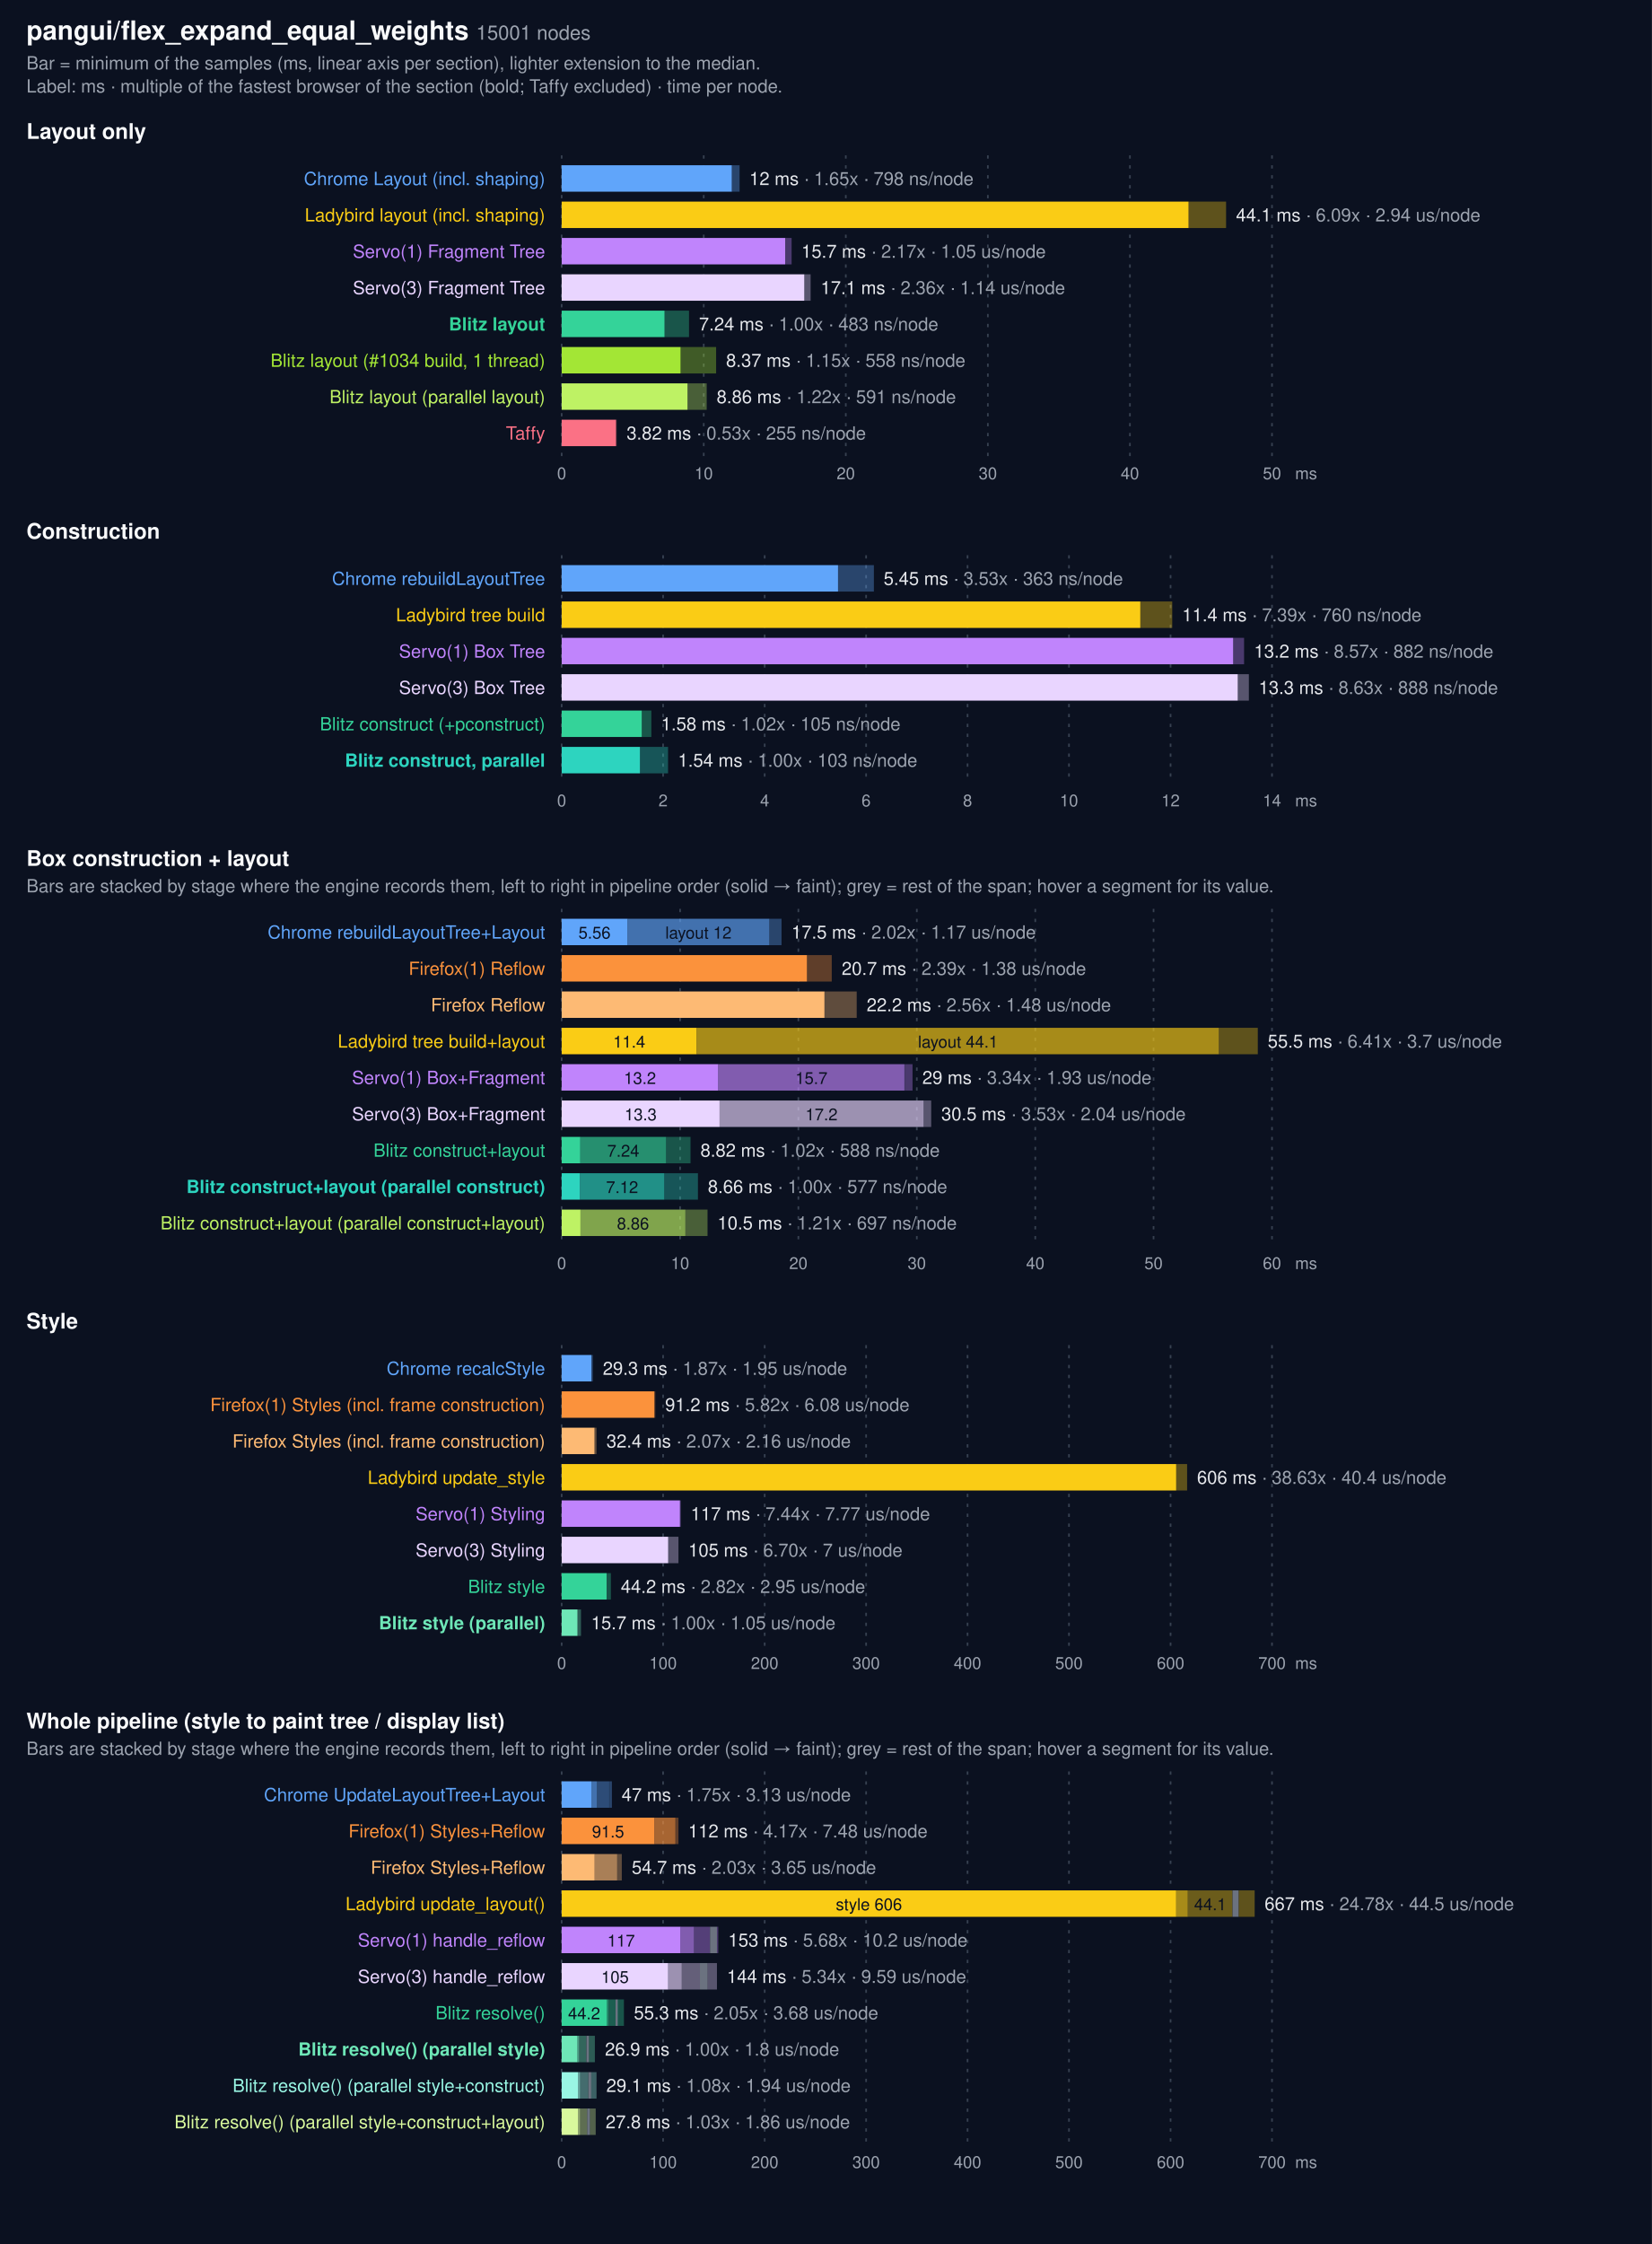
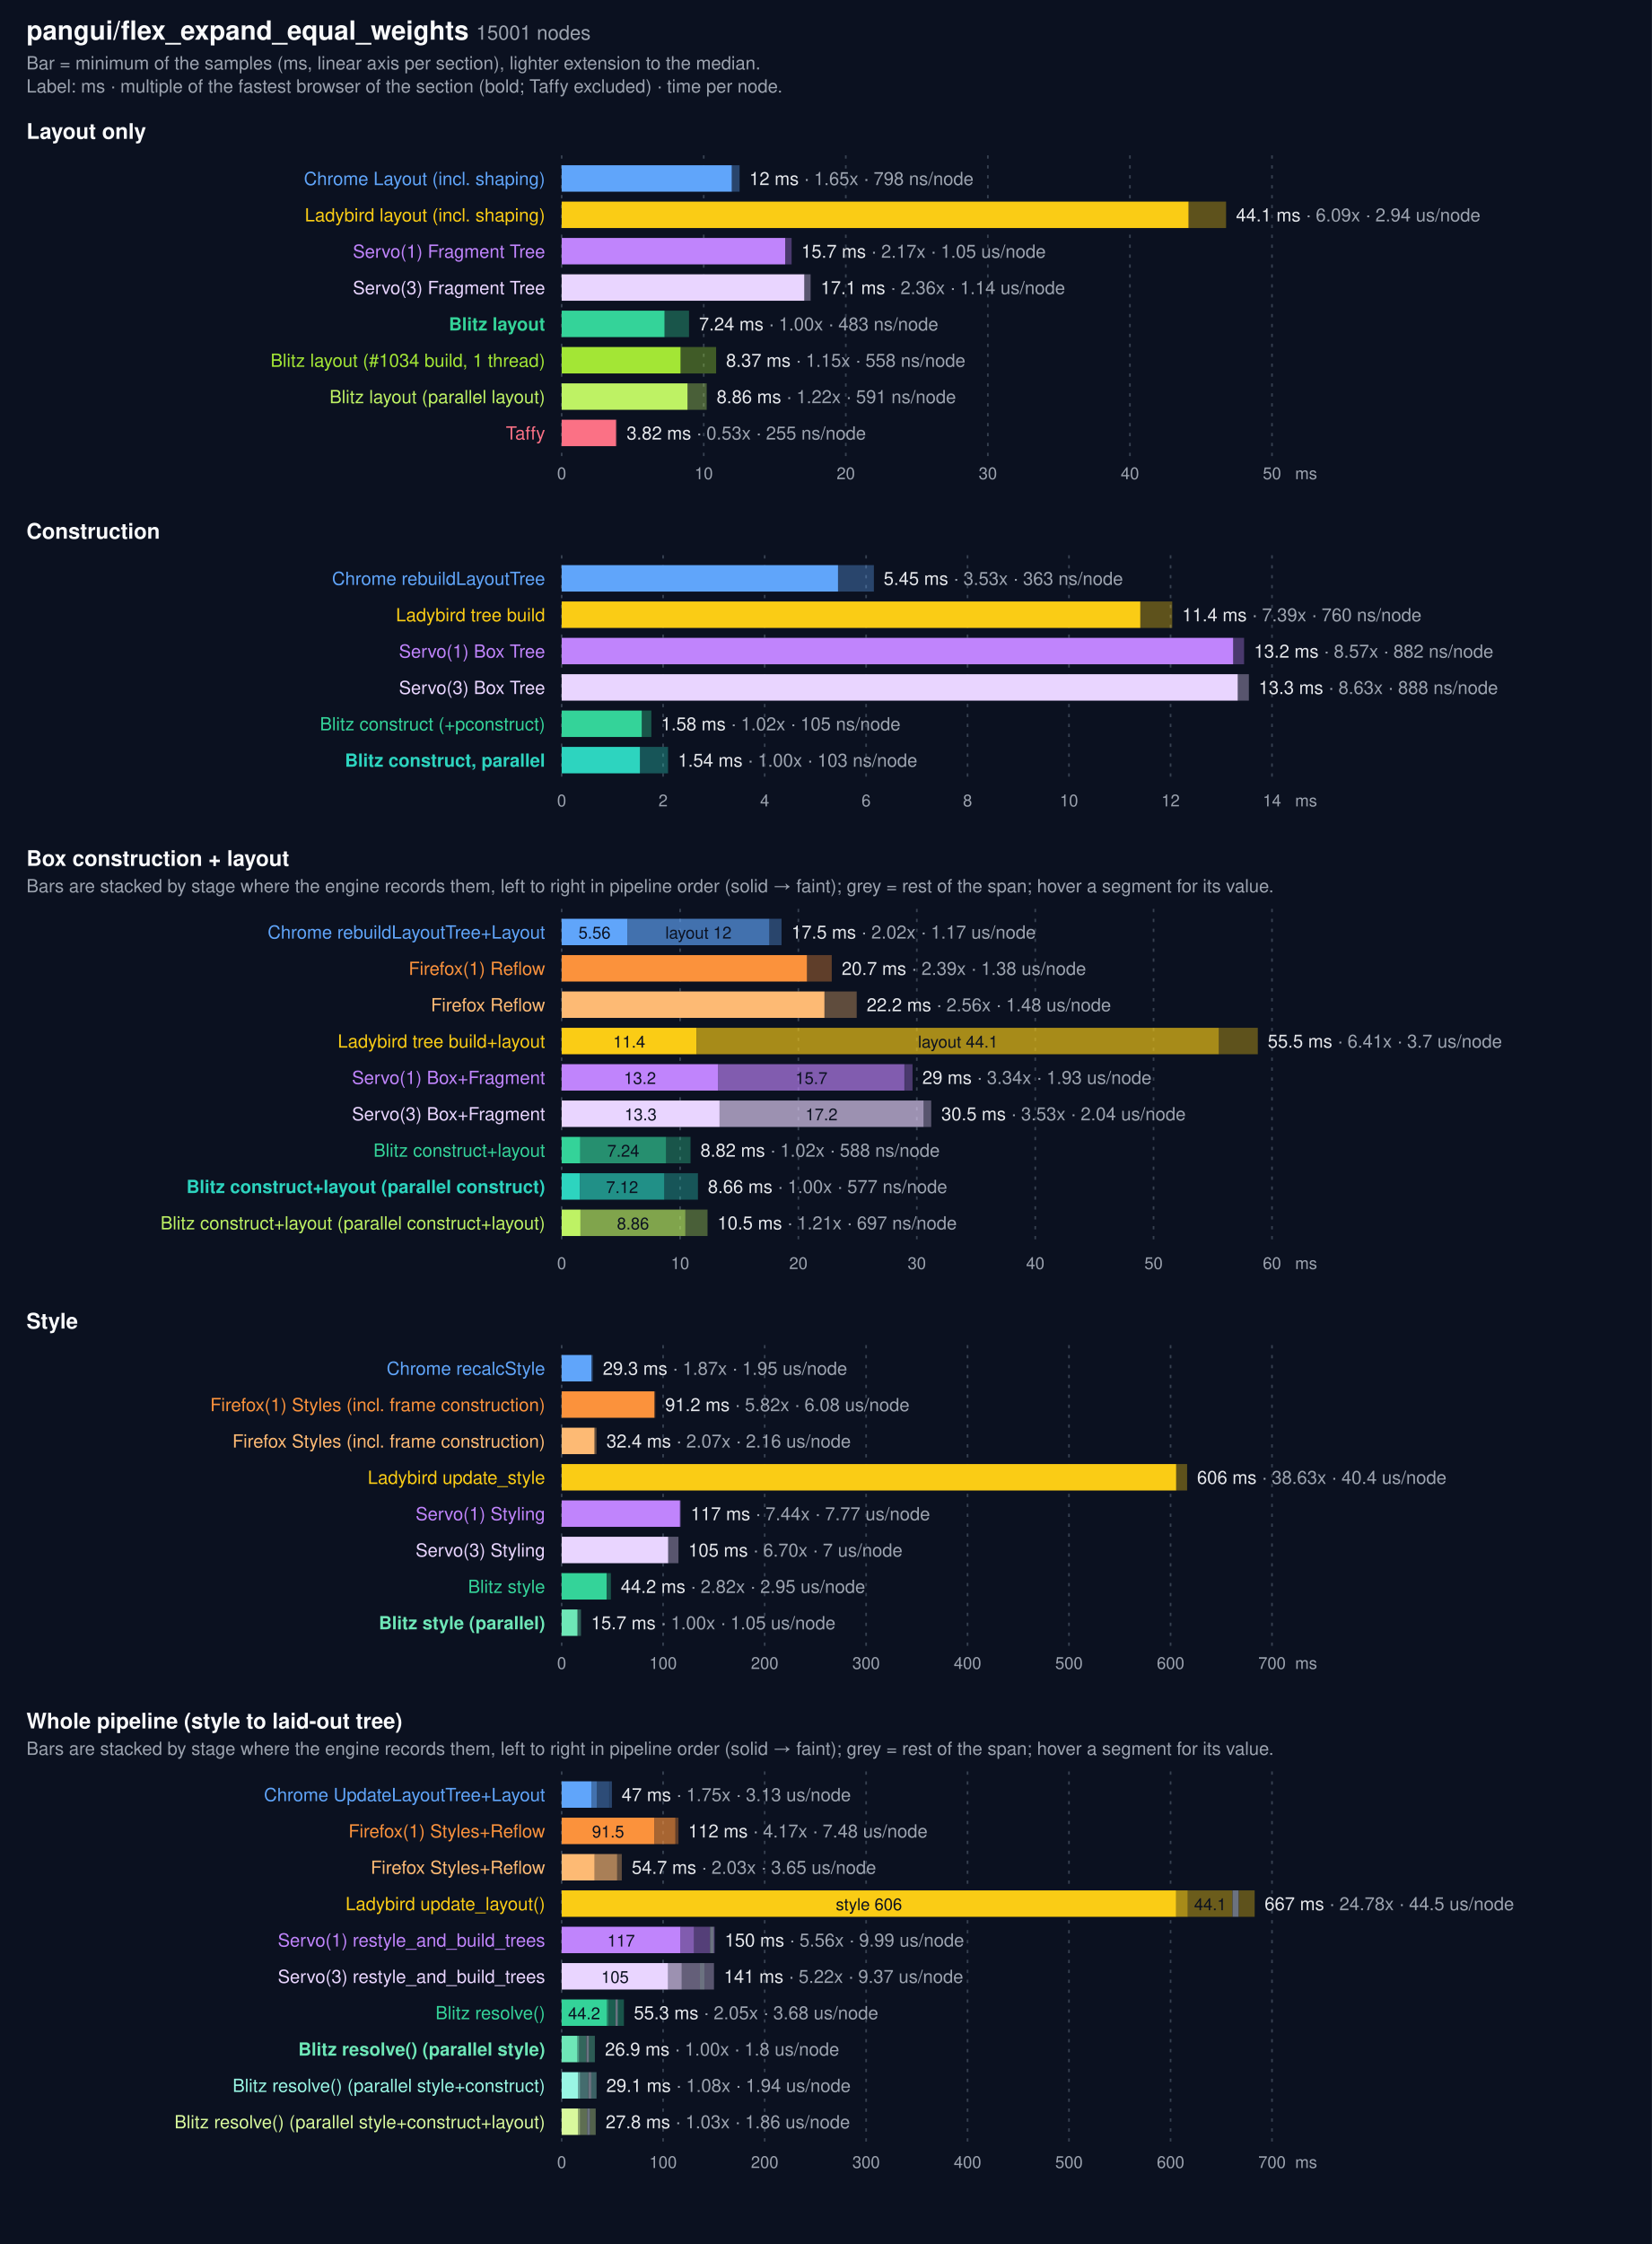
<svg xmlns="http://www.w3.org/2000/svg" width="1000" height="1358" viewBox="0 0 1000 1358" font-family="system-ui, -apple-system, Segoe UI, Helvetica, Arial, sans-serif">
  <rect width="1000" height="1358" fill="#0b1120" />
  <text x="16" y="24" fill="#f9fafb" font-size="16" font-weight="600">pangui/flex_expand_equal_weights <tspan fill="#9ca3af" font-size="12" font-weight="400">15001 nodes</tspan>
  </text>
  <text x="16" y="42" fill="#9ca3af" font-size="11">Bar = minimum of the samples (ms, linear axis per section), lighter extension to the median.</text>
  <text x="16" y="56" fill="#9ca3af" font-size="11">Label: ms · multiple of the fastest browser of the section (bold; Taffy excluded) · time per node.</text>
  <text x="16" y="84" fill="#f9fafb" font-size="13" font-weight="600">Layout only</text>
  <line x1="340.0" x2="340.0" y1="94" y2="276" stroke="#374151" stroke-dasharray="2 4" />
  <text x="340.0" y="290" fill="#9ca3af" font-size="10" text-anchor="middle">0</text>
  <line x1="426.0" x2="426.0" y1="94" y2="276" stroke="#374151" stroke-dasharray="2 4" />
  <text x="426.0" y="290" fill="#9ca3af" font-size="10" text-anchor="middle">10</text>
  <line x1="512.0" x2="512.0" y1="94" y2="276" stroke="#374151" stroke-dasharray="2 4" />
  <text x="512.0" y="290" fill="#9ca3af" font-size="10" text-anchor="middle">20</text>
  <line x1="598.0" x2="598.0" y1="94" y2="276" stroke="#374151" stroke-dasharray="2 4" />
  <text x="598.0" y="290" fill="#9ca3af" font-size="10" text-anchor="middle">30</text>
  <line x1="684.0" x2="684.0" y1="94" y2="276" stroke="#374151" stroke-dasharray="2 4" />
  <text x="684.0" y="290" fill="#9ca3af" font-size="10" text-anchor="middle">40</text>
  <line x1="770.0" x2="770.0" y1="94" y2="276" stroke="#374151" stroke-dasharray="2 4" />
  <text x="770.0" y="290" fill="#9ca3af" font-size="10" text-anchor="middle">50</text>
  <text x="784" y="290" fill="#9ca3af" font-size="10">ms</text>
  <text x="330" y="112" fill="#60a5fa" font-size="11" text-anchor="end">Chrome Layout (incl. shaping)</text>
  <rect x="340" y="100" width="103.0" height="16" fill="#60a5fa" />
  <rect x="443.0" y="100" width="4.7" height="16" fill="#60a5fa" opacity="0.35" />
  <text x="453.6" y="112" fill="#e5e7eb" font-size="11">12 ms <tspan fill="#9ca3af">· 1.65x · 798 ns/node</tspan>
  </text>
  <text x="330" y="134" fill="#facc15" font-size="11" text-anchor="end">Ladybird layout (incl. shaping)</text>
  <rect x="340" y="122" width="379.5" height="16" fill="#facc15" />
  <rect x="719.5" y="122" width="22.7" height="16" fill="#facc15" opacity="0.35" />
  <text x="748.2" y="134" fill="#e5e7eb" font-size="11">44.1 ms <tspan fill="#9ca3af">· 6.09x · 2.94 us/node</tspan>
  </text>
  <text x="330" y="156" fill="#c084fc" font-size="11" text-anchor="end">Servo(1) Fragment Tree</text>
  <rect x="340" y="144" width="135.3" height="16" fill="#c084fc" />
  <rect x="475.3" y="144" width="3.9" height="16" fill="#c084fc" opacity="0.35" />
  <text x="485.1" y="156" fill="#e5e7eb" font-size="11">15.7 ms <tspan fill="#9ca3af">· 2.17x · 1.05 us/node</tspan>
  </text>
  <text x="330" y="178" fill="#e9d5ff" font-size="11" text-anchor="end">Servo(3) Fragment Tree</text>
  <rect x="340" y="166" width="146.9" height="16" fill="#e9d5ff" />
  <rect x="486.9" y="166" width="3.8" height="16" fill="#e9d5ff" opacity="0.35" />
  <text x="496.8" y="178" fill="#e5e7eb" font-size="11">17.1 ms <tspan fill="#9ca3af">· 2.36x · 1.14 us/node</tspan>
  </text>
  <text x="330" y="200" fill="#34d399" font-size="11" text-anchor="end" font-weight="700">Blitz layout</text>
  <rect x="340" y="188" width="62.3" height="16" fill="#34d399" />
  <rect x="402.3" y="188" width="14.8" height="16" fill="#34d399" opacity="0.35" />
  <text x="423.1" y="200" fill="#e5e7eb" font-size="11">7.24 ms <tspan fill="#9ca3af">· 1.00x · 483 ns/node</tspan>
  </text>
  <text x="330" y="222" fill="#a3e635" font-size="11" text-anchor="end">Blitz layout (#1034 build, 1 thread)</text>
  <rect x="340" y="210" width="72.0" height="16" fill="#a3e635" />
  <rect x="412.0" y="210" width="21.5" height="16" fill="#a3e635" opacity="0.35" />
  <text x="439.5" y="222" fill="#e5e7eb" font-size="11">8.37 ms <tspan fill="#9ca3af">· 1.15x · 558 ns/node</tspan>
  </text>
  <text x="330" y="244" fill="#bef264" font-size="11" text-anchor="end">Blitz layout (parallel layout)</text>
  <rect x="340" y="232" width="76.2" height="16" fill="#bef264" />
  <rect x="416.2" y="232" width="11.6" height="16" fill="#bef264" opacity="0.35" />
  <text x="433.8" y="244" fill="#e5e7eb" font-size="11">8.86 ms <tspan fill="#9ca3af">· 1.22x · 591 ns/node</tspan>
  </text>
  <text x="330" y="266" fill="#fb7185" font-size="11" text-anchor="end">Taffy</text>
  <rect x="340" y="254" width="32.9" height="16" fill="#fb7185" />
  <rect x="372.9" y="254" width="0.4" height="16" fill="#fb7185" opacity="0.35" />
  <text x="379.3" y="266" fill="#e5e7eb" font-size="11">3.82 ms <tspan fill="#9ca3af">· 0.53x · 255 ns/node</tspan>
  </text>
  <text x="16" y="326" fill="#f9fafb" font-size="13" font-weight="600">Construction</text>
  <line x1="340.0" x2="340.0" y1="336" y2="474" stroke="#374151" stroke-dasharray="2 4" />
  <text x="340.0" y="488" fill="#9ca3af" font-size="10" text-anchor="middle">0</text>
  <line x1="401.4" x2="401.4" y1="336" y2="474" stroke="#374151" stroke-dasharray="2 4" />
  <text x="401.4" y="488" fill="#9ca3af" font-size="10" text-anchor="middle">2</text>
  <line x1="462.9" x2="462.9" y1="336" y2="474" stroke="#374151" stroke-dasharray="2 4" />
  <text x="462.9" y="488" fill="#9ca3af" font-size="10" text-anchor="middle">4</text>
  <line x1="524.3" x2="524.3" y1="336" y2="474" stroke="#374151" stroke-dasharray="2 4" />
  <text x="524.3" y="488" fill="#9ca3af" font-size="10" text-anchor="middle">6</text>
  <line x1="585.7" x2="585.7" y1="336" y2="474" stroke="#374151" stroke-dasharray="2 4" />
  <text x="585.7" y="488" fill="#9ca3af" font-size="10" text-anchor="middle">8</text>
  <line x1="647.1" x2="647.1" y1="336" y2="474" stroke="#374151" stroke-dasharray="2 4" />
  <text x="647.1" y="488" fill="#9ca3af" font-size="10" text-anchor="middle">10</text>
  <line x1="708.6" x2="708.6" y1="336" y2="474" stroke="#374151" stroke-dasharray="2 4" />
  <text x="708.6" y="488" fill="#9ca3af" font-size="10" text-anchor="middle">12</text>
  <line x1="770.0" x2="770.0" y1="336" y2="474" stroke="#374151" stroke-dasharray="2 4" />
  <text x="770.0" y="488" fill="#9ca3af" font-size="10" text-anchor="middle">14</text>
  <text x="784" y="488" fill="#9ca3af" font-size="10">ms</text>
  <text x="330" y="354" fill="#60a5fa" font-size="11" text-anchor="end">Chrome rebuildLayoutTree</text>
  <rect x="340" y="342" width="167.3" height="16" fill="#60a5fa" />
  <rect x="507.3" y="342" width="21.7" height="16" fill="#60a5fa" opacity="0.35" />
  <text x="534.9" y="354" fill="#e5e7eb" font-size="11">5.45 ms <tspan fill="#9ca3af">· 3.53x · 363 ns/node</tspan>
  </text>
  <text x="330" y="376" fill="#facc15" font-size="11" text-anchor="end">Ladybird tree build</text>
  <rect x="340" y="364" width="350.3" height="16" fill="#facc15" />
  <rect x="690.3" y="364" width="19.3" height="16" fill="#facc15" opacity="0.35" />
  <text x="715.6" y="376" fill="#e5e7eb" font-size="11">11.4 ms <tspan fill="#9ca3af">· 7.39x · 760 ns/node</tspan>
  </text>
  <text x="330" y="398" fill="#c084fc" font-size="11" text-anchor="end">Servo(1) Box Tree</text>
  <rect x="340" y="386" width="406.5" height="16" fill="#c084fc" />
  <rect x="746.5" y="386" width="6.6" height="16" fill="#c084fc" opacity="0.35" />
  <text x="759.1" y="398" fill="#e5e7eb" font-size="11">13.2 ms <tspan fill="#9ca3af">· 8.57x · 882 ns/node</tspan>
  </text>
  <text x="330" y="420" fill="#e9d5ff" font-size="11" text-anchor="end">Servo(3) Box Tree</text>
  <rect x="340" y="408" width="409.3" height="16" fill="#e9d5ff" />
  <rect x="749.3" y="408" width="6.7" height="16" fill="#e9d5ff" opacity="0.35" />
  <text x="761.9" y="420" fill="#e5e7eb" font-size="11">13.3 ms <tspan fill="#9ca3af">· 8.63x · 888 ns/node</tspan>
  </text>
  <text x="330" y="442" fill="#34d399" font-size="11" text-anchor="end">Blitz construct (+pconstruct)</text>
  <rect x="340" y="430" width="48.5" height="16" fill="#34d399" />
  <rect x="388.5" y="430" width="5.8" height="16" fill="#34d399" opacity="0.35" />
  <text x="400.2" y="442" fill="#e5e7eb" font-size="11">1.58 ms <tspan fill="#9ca3af">· 1.02x · 105 ns/node</tspan>
  </text>
  <text x="330" y="464" fill="#2dd4bf" font-size="11" text-anchor="end" font-weight="700">Blitz construct, parallel</text>
  <rect x="340" y="452" width="47.4" height="16" fill="#2dd4bf" />
  <rect x="387.4" y="452" width="17.0" height="16" fill="#2dd4bf" opacity="0.35" />
  <text x="410.4" y="464" fill="#e5e7eb" font-size="11">1.54 ms <tspan fill="#9ca3af">· 1.00x · 103 ns/node</tspan>
  </text>
  <text x="16" y="524" fill="#f9fafb" font-size="13" font-weight="600">Box construction + layout</text>
  <text x="16" y="540" fill="#9ca3af" font-size="11">Bars are stacked by stage where the engine records them, left to right in pipeline order (solid → faint); grey = rest of the span; hover a segment for its value.</text>
  <line x1="340.0" x2="340.0" y1="550" y2="754" stroke="#374151" stroke-dasharray="2 4" />
  <text x="340.0" y="768" fill="#9ca3af" font-size="10" text-anchor="middle">0</text>
  <line x1="411.7" x2="411.7" y1="550" y2="754" stroke="#374151" stroke-dasharray="2 4" />
  <text x="411.7" y="768" fill="#9ca3af" font-size="10" text-anchor="middle">10</text>
  <line x1="483.3" x2="483.3" y1="550" y2="754" stroke="#374151" stroke-dasharray="2 4" />
  <text x="483.3" y="768" fill="#9ca3af" font-size="10" text-anchor="middle">20</text>
  <line x1="555.0" x2="555.0" y1="550" y2="754" stroke="#374151" stroke-dasharray="2 4" />
  <text x="555.0" y="768" fill="#9ca3af" font-size="10" text-anchor="middle">30</text>
  <line x1="626.7" x2="626.7" y1="550" y2="754" stroke="#374151" stroke-dasharray="2 4" />
  <text x="626.7" y="768" fill="#9ca3af" font-size="10" text-anchor="middle">40</text>
  <line x1="698.3" x2="698.3" y1="550" y2="754" stroke="#374151" stroke-dasharray="2 4" />
  <text x="698.3" y="768" fill="#9ca3af" font-size="10" text-anchor="middle">50</text>
  <line x1="770.0" x2="770.0" y1="550" y2="754" stroke="#374151" stroke-dasharray="2 4" />
  <text x="770.0" y="768" fill="#9ca3af" font-size="10" text-anchor="middle">60</text>
  <text x="784" y="768" fill="#9ca3af" font-size="10">ms</text>
  <text x="330" y="568" fill="#60a5fa" font-size="11" text-anchor="end">Chrome rebuildLayoutTree+Layout</text>
  <rect x="340.0" y="556" width="39.9" height="16" fill="#60a5fa" opacity="1.0" />
  <text x="359.9" y="568" fill="#0b1120" font-size="10" text-anchor="middle">5.56</text>
  <rect x="379.9" y="556" width="85.8" height="16" fill="#60a5fa" opacity="0.65" />
  <text x="422.8" y="568" fill="#0b1120" font-size="10" text-anchor="middle">layout 12</text>
  <rect x="465.7" y="556" width="7.4" height="16" fill="#60a5fa" opacity="0.35" />
  <text x="479.1" y="568" fill="#e5e7eb" font-size="11">17.5 ms <tspan fill="#9ca3af">· 2.02x · 1.17 us/node</tspan>
  </text>
  <text x="330" y="590" fill="#fb923c" font-size="11" text-anchor="end">Firefox(1) Reflow</text>
  <rect x="340" y="578" width="148.5" height="16" fill="#fb923c" />
  <rect x="488.5" y="578" width="15.0" height="16" fill="#fb923c" opacity="0.35" />
  <text x="509.5" y="590" fill="#e5e7eb" font-size="11">20.7 ms <tspan fill="#9ca3af">· 2.39x · 1.38 us/node</tspan>
  </text>
  <text x="330" y="612" fill="#fdba74" font-size="11" text-anchor="end">Firefox Reflow</text>
  <rect x="340" y="600" width="159.1" height="16" fill="#fdba74" />
  <rect x="499.1" y="600" width="19.5" height="16" fill="#fdba74" opacity="0.35" />
  <text x="524.6" y="612" fill="#e5e7eb" font-size="11">22.2 ms <tspan fill="#9ca3af">· 2.56x · 1.48 us/node</tspan>
  </text>
  <text x="330" y="634" fill="#facc15" font-size="11" text-anchor="end">Ladybird tree build+layout</text>
  <rect x="340.0" y="622" width="81.7" height="16" fill="#facc15" opacity="1.0" />
  <text x="380.9" y="634" fill="#0b1120" font-size="10" text-anchor="middle">11.4</text>
  <rect x="421.7" y="622" width="316.2" height="16" fill="#facc15" opacity="0.65" />
  <text x="579.9" y="634" fill="#0b1120" font-size="10" text-anchor="middle">layout 44.1</text>
  <rect x="738.0" y="622" width="0.0" height="16" fill="#6b7280" opacity="1.0" />
  <rect x="738.0" y="622" width="23.4" height="16" fill="#facc15" opacity="0.35" />
  <text x="767.4" y="634" fill="#e5e7eb" font-size="11">55.5 ms <tspan fill="#9ca3af">· 6.41x · 3.7 us/node</tspan>
  </text>
  <text x="330" y="656" fill="#c084fc" font-size="11" text-anchor="end">Servo(1) Box+Fragment</text>
  <rect x="340.0" y="644" width="94.8" height="16" fill="#c084fc" opacity="1.0" />
  <text x="387.4" y="656" fill="#0b1120" font-size="10" text-anchor="middle">13.2</text>
  <rect x="434.8" y="644" width="112.7" height="16" fill="#c084fc" opacity="0.65" />
  <text x="491.2" y="656" fill="#0b1120" font-size="10" text-anchor="middle">15.7</text>
  <rect x="547.6" y="644" width="4.8" height="16" fill="#c084fc" opacity="0.35" />
  <text x="558.3" y="656" fill="#e5e7eb" font-size="11">29 ms <tspan fill="#9ca3af">· 3.34x · 1.93 us/node</tspan>
  </text>
  <text x="330" y="678" fill="#e9d5ff" font-size="11" text-anchor="end">Servo(3) Box+Fragment</text>
  <rect x="340.0" y="666" width="95.6" height="16" fill="#e9d5ff" opacity="1.0" />
  <text x="387.8" y="678" fill="#0b1120" font-size="10" text-anchor="middle">13.3</text>
  <rect x="435.6" y="666" width="123.4" height="16" fill="#e9d5ff" opacity="0.65" />
  <text x="497.3" y="678" fill="#0b1120" font-size="10" text-anchor="middle">17.2</text>
  <rect x="558.9" y="666" width="4.8" height="16" fill="#e9d5ff" opacity="0.35" />
  <text x="569.8" y="678" fill="#e5e7eb" font-size="11">30.5 ms <tspan fill="#9ca3af">· 3.53x · 2.04 us/node</tspan>
  </text>
  <text x="330" y="700" fill="#34d399" font-size="11" text-anchor="end">Blitz construct+layout</text>
  <rect x="340.0" y="688" width="11.3" height="16" fill="#34d399" opacity="1.0" />
  <rect x="351.3" y="688" width="51.9" height="16" fill="#34d399" opacity="0.65" />
  <text x="377.3" y="700" fill="#0b1120" font-size="10" text-anchor="middle">7.24</text>
  <rect x="403.2" y="688" width="14.8" height="16" fill="#34d399" opacity="0.35" />
  <text x="424.0" y="700" fill="#e5e7eb" font-size="11">8.82 ms <tspan fill="#9ca3af">· 1.02x · 588 ns/node</tspan>
  </text>
  <text x="330" y="722" fill="#2dd4bf" font-size="11" text-anchor="end" font-weight="700">Blitz construct+layout (parallel construct)</text>
  <rect x="340.0" y="710" width="11.1" height="16" fill="#2dd4bf" opacity="1.0" />
  <rect x="351.1" y="710" width="51.0" height="16" fill="#2dd4bf" opacity="0.65" />
  <text x="376.6" y="722" fill="#0b1120" font-size="10" text-anchor="middle">7.12</text>
  <rect x="402.1" y="710" width="20.4" height="16" fill="#2dd4bf" opacity="0.35" />
  <text x="428.5" y="722" fill="#e5e7eb" font-size="11">8.66 ms <tspan fill="#9ca3af">· 1.00x · 577 ns/node</tspan>
  </text>
  <text x="330" y="744" fill="#bef264" font-size="11" text-anchor="end">Blitz construct+layout (parallel construct+layout)</text>
  <rect x="340.0" y="732" width="11.4" height="16" fill="#bef264" opacity="1.0" />
  <rect x="351.4" y="732" width="63.5" height="16" fill="#bef264" opacity="0.65" />
  <text x="383.2" y="744" fill="#0b1120" font-size="10" text-anchor="middle">8.86</text>
  <rect x="414.9" y="732" width="13.4" height="16" fill="#bef264" opacity="0.35" />
  <text x="434.3" y="744" fill="#e5e7eb" font-size="11">10.5 ms <tspan fill="#9ca3af">· 1.21x · 697 ns/node</tspan>
  </text>
  <text x="16" y="804" fill="#f9fafb" font-size="13" font-weight="600">Style</text>
  <line x1="340.0" x2="340.0" y1="814" y2="996" stroke="#374151" stroke-dasharray="2 4" />
  <text x="340.0" y="1010" fill="#9ca3af" font-size="10" text-anchor="middle">0</text>
  <line x1="401.4" x2="401.4" y1="814" y2="996" stroke="#374151" stroke-dasharray="2 4" />
  <text x="401.4" y="1010" fill="#9ca3af" font-size="10" text-anchor="middle">100</text>
  <line x1="462.9" x2="462.9" y1="814" y2="996" stroke="#374151" stroke-dasharray="2 4" />
  <text x="462.9" y="1010" fill="#9ca3af" font-size="10" text-anchor="middle">200</text>
  <line x1="524.3" x2="524.3" y1="814" y2="996" stroke="#374151" stroke-dasharray="2 4" />
  <text x="524.3" y="1010" fill="#9ca3af" font-size="10" text-anchor="middle">300</text>
  <line x1="585.7" x2="585.7" y1="814" y2="996" stroke="#374151" stroke-dasharray="2 4" />
  <text x="585.7" y="1010" fill="#9ca3af" font-size="10" text-anchor="middle">400</text>
  <line x1="647.1" x2="647.1" y1="814" y2="996" stroke="#374151" stroke-dasharray="2 4" />
  <text x="647.1" y="1010" fill="#9ca3af" font-size="10" text-anchor="middle">500</text>
  <line x1="708.6" x2="708.6" y1="814" y2="996" stroke="#374151" stroke-dasharray="2 4" />
  <text x="708.6" y="1010" fill="#9ca3af" font-size="10" text-anchor="middle">600</text>
  <line x1="770.0" x2="770.0" y1="814" y2="996" stroke="#374151" stroke-dasharray="2 4" />
  <text x="770.0" y="1010" fill="#9ca3af" font-size="10" text-anchor="middle">700</text>
  <text x="784" y="1010" fill="#9ca3af" font-size="10">ms</text>
  <text x="330" y="832" fill="#60a5fa" font-size="11" text-anchor="end">Chrome recalcStyle</text>
  <rect x="340" y="820" width="18.0" height="16" fill="#60a5fa" />
  <rect x="358.0" y="820" width="0.9" height="16" fill="#60a5fa" opacity="0.35" />
  <text x="364.9" y="832" fill="#e5e7eb" font-size="11">29.3 ms <tspan fill="#9ca3af">· 1.87x · 1.95 us/node</tspan>
  </text>
  <text x="330" y="854" fill="#fb923c" font-size="11" text-anchor="end">Firefox(1) Styles (incl. frame construction)</text>
  <rect x="340" y="842" width="56.1" height="16" fill="#fb923c" />
  <rect x="396.1" y="842" width="0.6" height="16" fill="#fb923c" opacity="0.35" />
  <text x="402.6" y="854" fill="#e5e7eb" font-size="11">91.2 ms <tspan fill="#9ca3af">· 5.82x · 6.08 us/node</tspan>
  </text>
  <text x="330" y="876" fill="#fdba74" font-size="11" text-anchor="end">Firefox Styles (incl. frame construction)</text>
  <rect x="340" y="864" width="19.9" height="16" fill="#fdba74" />
  <rect x="359.9" y="864" width="1.2" height="16" fill="#fdba74" opacity="0.35" />
  <text x="367.1" y="876" fill="#e5e7eb" font-size="11">32.4 ms <tspan fill="#9ca3af">· 2.07x · 2.16 us/node</tspan>
  </text>
  <text x="330" y="898" fill="#facc15" font-size="11" text-anchor="end">Ladybird update_style</text>
  <rect x="340" y="886" width="372.0" height="16" fill="#facc15" />
  <rect x="712.0" y="886" width="6.6" height="16" fill="#facc15" opacity="0.35" />
  <text x="724.6" y="898" fill="#e5e7eb" font-size="11">606 ms <tspan fill="#9ca3af">· 38.63x · 40.4 us/node</tspan>
  </text>
  <text x="330" y="920" fill="#c084fc" font-size="11" text-anchor="end">Servo(1) Styling</text>
  <rect x="340" y="908" width="71.6" height="16" fill="#c084fc" />
  <rect x="411.6" y="908" width="0.5" height="16" fill="#c084fc" opacity="0.35" />
  <text x="418.1" y="920" fill="#e5e7eb" font-size="11">117 ms <tspan fill="#9ca3af">· 7.44x · 7.77 us/node</tspan>
  </text>
  <text x="330" y="942" fill="#e9d5ff" font-size="11" text-anchor="end">Servo(3) Styling</text>
  <rect x="340" y="930" width="64.5" height="16" fill="#e9d5ff" />
  <rect x="404.5" y="930" width="6.2" height="16" fill="#e9d5ff" opacity="0.35" />
  <text x="416.7" y="942" fill="#e5e7eb" font-size="11">105 ms <tspan fill="#9ca3af">· 6.70x · 7 us/node</tspan>
  </text>
  <text x="330" y="964" fill="#34d399" font-size="11" text-anchor="end">Blitz style</text>
  <rect x="340" y="952" width="27.2" height="16" fill="#34d399" />
  <rect x="367.2" y="952" width="2.6" height="16" fill="#34d399" opacity="0.35" />
  <text x="375.8" y="964" fill="#e5e7eb" font-size="11">44.2 ms <tspan fill="#9ca3af">· 2.82x · 2.95 us/node</tspan>
  </text>
  <text x="330" y="986" fill="#6ee7b7" font-size="11" text-anchor="end" font-weight="700">Blitz style (parallel)</text>
  <rect x="340" y="974" width="9.6" height="16" fill="#6ee7b7" />
  <rect x="349.6" y="974" width="2.1" height="16" fill="#6ee7b7" opacity="0.35" />
  <text x="357.8" y="986" fill="#e5e7eb" font-size="11">15.7 ms <tspan fill="#9ca3af">· 1.00x · 1.05 us/node</tspan>
  </text>
-   <text x="16" y="1046" fill="#f9fafb" font-size="13" font-weight="600">Whole pipeline (style to paint tree / display list)</text>
+   <text x="16" y="1046" fill="#f9fafb" font-size="13" font-weight="600">Whole pipeline (style to laid-out tree)</text>
  <text x="16" y="1062" fill="#9ca3af" font-size="11">Bars are stacked by stage where the engine records them, left to right in pipeline order (solid → faint); grey = rest of the span; hover a segment for its value.</text>
  <line x1="340.0" x2="340.0" y1="1072" y2="1298" stroke="#374151" stroke-dasharray="2 4" />
  <text x="340.0" y="1312" fill="#9ca3af" font-size="10" text-anchor="middle">0</text>
  <line x1="401.4" x2="401.4" y1="1072" y2="1298" stroke="#374151" stroke-dasharray="2 4" />
  <text x="401.4" y="1312" fill="#9ca3af" font-size="10" text-anchor="middle">100</text>
  <line x1="462.9" x2="462.9" y1="1072" y2="1298" stroke="#374151" stroke-dasharray="2 4" />
  <text x="462.9" y="1312" fill="#9ca3af" font-size="10" text-anchor="middle">200</text>
  <line x1="524.3" x2="524.3" y1="1072" y2="1298" stroke="#374151" stroke-dasharray="2 4" />
  <text x="524.3" y="1312" fill="#9ca3af" font-size="10" text-anchor="middle">300</text>
  <line x1="585.7" x2="585.7" y1="1072" y2="1298" stroke="#374151" stroke-dasharray="2 4" />
  <text x="585.7" y="1312" fill="#9ca3af" font-size="10" text-anchor="middle">400</text>
  <line x1="647.1" x2="647.1" y1="1072" y2="1298" stroke="#374151" stroke-dasharray="2 4" />
  <text x="647.1" y="1312" fill="#9ca3af" font-size="10" text-anchor="middle">500</text>
  <line x1="708.6" x2="708.6" y1="1072" y2="1298" stroke="#374151" stroke-dasharray="2 4" />
  <text x="708.6" y="1312" fill="#9ca3af" font-size="10" text-anchor="middle">600</text>
  <line x1="770.0" x2="770.0" y1="1072" y2="1298" stroke="#374151" stroke-dasharray="2 4" />
  <text x="770.0" y="1312" fill="#9ca3af" font-size="10" text-anchor="middle">700</text>
  <text x="784" y="1312" fill="#9ca3af" font-size="10">ms</text>
  <text x="330" y="1090" fill="#60a5fa" font-size="11" text-anchor="end">Chrome UpdateLayoutTree+Layout</text>
  <rect x="340.0" y="1078" width="18.0" height="16" fill="#60a5fa" opacity="1.0" />
  <rect x="358.0" y="1078" width="3.3" height="16" fill="#60a5fa" opacity="0.65" />
  <rect x="361.3" y="1078" width="7.5" height="16" fill="#60a5fa" opacity="0.4" />
  <rect x="368.9" y="1078" width="0.0" height="16" fill="#6b7280" opacity="1.0" />
  <rect x="368.9" y="1078" width="1.5" height="16" fill="#60a5fa" opacity="0.35" />
  <text x="376.3" y="1090" fill="#e5e7eb" font-size="11">47 ms <tspan fill="#9ca3af">· 1.75x · 3.13 us/node</tspan>
  </text>
  <text x="330" y="1112" fill="#fb923c" font-size="11" text-anchor="end">Firefox(1) Styles+Reflow</text>
  <rect x="340.0" y="1100" width="56.2" height="16" fill="#fb923c" opacity="1.0" />
  <text x="368.1" y="1112" fill="#0b1120" font-size="10" text-anchor="middle">91.5</text>
  <rect x="396.2" y="1100" width="12.7" height="16" fill="#fb923c" opacity="0.65" />
  <rect x="409.0" y="1100" width="1.7" height="16" fill="#fb923c" opacity="0.35" />
  <text x="416.6" y="1112" fill="#e5e7eb" font-size="11">112 ms <tspan fill="#9ca3af">· 4.17x · 7.48 us/node</tspan>
  </text>
  <text x="330" y="1134" fill="#fdba74" font-size="11" text-anchor="end">Firefox Styles+Reflow</text>
  <rect x="340.0" y="1122" width="20.0" height="16" fill="#fdba74" opacity="1.0" />
  <rect x="360.0" y="1122" width="13.6" height="16" fill="#fdba74" opacity="0.65" />
  <rect x="373.6" y="1122" width="2.8" height="16" fill="#fdba74" opacity="0.35" />
  <text x="382.4" y="1134" fill="#e5e7eb" font-size="11">54.7 ms <tspan fill="#9ca3af">· 2.03x · 3.65 us/node</tspan>
  </text>
  <text x="330" y="1156" fill="#facc15" font-size="11" text-anchor="end">Ladybird update_layout()</text>
  <rect x="340.0" y="1144" width="372.0" height="16" fill="#facc15" opacity="1.0" />
  <text x="526.0" y="1156" fill="#0b1120" font-size="10" text-anchor="middle">style 606</text>
  <rect x="712.0" y="1144" width="7.0" height="16" fill="#facc15" opacity="0.65" />
  <rect x="719.0" y="1144" width="27.1" height="16" fill="#facc15" opacity="0.4" />
  <text x="732.6" y="1156" fill="#0b1120" font-size="10" text-anchor="middle">44.1</text>
  <rect x="746.1" y="1144" width="3.7" height="16" fill="#6b7280" opacity="1.0" />
  <rect x="749.9" y="1144" width="9.6" height="16" fill="#facc15" opacity="0.35" />
  <text x="765.5" y="1156" fill="#e5e7eb" font-size="11">667 ms <tspan fill="#9ca3af">· 24.78x · 44.5 us/node</tspan>
  </text>
-   <text x="330" y="1178" fill="#c084fc" font-size="11" text-anchor="end">Servo(1) handle_reflow</text>
+   <text x="330" y="1178" fill="#c084fc" font-size="11" text-anchor="end">Servo(1) restyle_and_build_trees</text>
  <rect x="340.0" y="1166" width="72.0" height="16" fill="#c084fc" opacity="1.0" />
  <text x="376.0" y="1178" fill="#0b1120" font-size="10" text-anchor="middle">117</text>
  <rect x="412.0" y="1166" width="8.1" height="16" fill="#c084fc" opacity="0.65" />
  <rect x="420.1" y="1166" width="9.7" height="16" fill="#c084fc" opacity="0.4" />
-   <rect x="429.8" y="1166" width="4.2" height="16" fill="#6b7280" opacity="1.0" />
-   <rect x="434.0" y="1166" width="0.8" height="16" fill="#c084fc" opacity="0.35" />
-   <text x="440.8" y="1178" fill="#e5e7eb" font-size="11">153 ms <tspan fill="#9ca3af">· 5.68x · 10.2 us/node</tspan>
-   </text>
-   <text x="330" y="1200" fill="#e9d5ff" font-size="11" text-anchor="end">Servo(3) handle_reflow</text>
+   <rect x="429.8" y="1166" width="2.3" height="16" fill="#6b7280" opacity="1.0" />
+   <rect x="432.0" y="1166" width="0.6" height="16" fill="#c084fc" opacity="0.35" />
+   <text x="438.7" y="1178" fill="#e5e7eb" font-size="11">150 ms <tspan fill="#9ca3af">· 5.56x · 9.99 us/node</tspan>
+   </text>
+   <text x="330" y="1200" fill="#e9d5ff" font-size="11" text-anchor="end">Servo(3) restyle_and_build_trees</text>
  <rect x="340.0" y="1188" width="64.5" height="16" fill="#e9d5ff" opacity="1.0" />
  <text x="372.3" y="1200" fill="#0b1120" font-size="10" text-anchor="middle">105</text>
  <rect x="404.5" y="1188" width="8.2" height="16" fill="#e9d5ff" opacity="0.65" />
  <rect x="412.7" y="1188" width="11.0" height="16" fill="#e9d5ff" opacity="0.4" />
-   <rect x="423.7" y="1188" width="4.6" height="16" fill="#6b7280" opacity="1.0" />
-   <rect x="428.3" y="1188" width="5.7" height="16" fill="#e9d5ff" opacity="0.35" />
-   <text x="440.0" y="1200" fill="#e5e7eb" font-size="11">144 ms <tspan fill="#9ca3af">· 5.34x · 9.59 us/node</tspan>
+   <rect x="423.7" y="1188" width="2.7" height="16" fill="#6b7280" opacity="1.0" />
+   <rect x="426.4" y="1188" width="5.8" height="16" fill="#e9d5ff" opacity="0.35" />
+   <text x="438.2" y="1200" fill="#e5e7eb" font-size="11">141 ms <tspan fill="#9ca3af">· 5.22x · 9.37 us/node</tspan>
  </text>
  <text x="330" y="1222" fill="#34d399" font-size="11" text-anchor="end">Blitz resolve()</text>
  <rect x="340.0" y="1210" width="27.2" height="16" fill="#34d399" opacity="1.0" />
  <text x="353.6" y="1222" fill="#0b1120" font-size="10" text-anchor="middle">44.2</text>
  <rect x="367.2" y="1210" width="1.0" height="16" fill="#34d399" opacity="0.65" />
  <rect x="368.1" y="1210" width="4.5" height="16" fill="#34d399" opacity="0.4" />
  <rect x="372.6" y="1210" width="1.4" height="16" fill="#6b7280" opacity="1.0" />
  <rect x="373.9" y="1210" width="3.8" height="16" fill="#34d399" opacity="0.35" />
  <text x="383.7" y="1222" fill="#e5e7eb" font-size="11">55.3 ms <tspan fill="#9ca3af">· 2.05x · 3.68 us/node</tspan>
  </text>
  <text x="330" y="1244" fill="#6ee7b7" font-size="11" text-anchor="end" font-weight="700">Blitz resolve() (parallel style)</text>
  <rect x="340.0" y="1232" width="9.6" height="16" fill="#6ee7b7" opacity="1.0" />
  <rect x="349.6" y="1232" width="1.1" height="16" fill="#6ee7b7" opacity="0.65" />
  <rect x="350.8" y="1232" width="4.2" height="16" fill="#6ee7b7" opacity="0.4" />
  <rect x="355.0" y="1232" width="1.5" height="16" fill="#6b7280" opacity="1.0" />
  <rect x="356.5" y="1232" width="3.6" height="16" fill="#6ee7b7" opacity="0.35" />
  <text x="366.2" y="1244" fill="#e5e7eb" font-size="11">26.9 ms <tspan fill="#9ca3af">· 1.00x · 1.8 us/node</tspan>
  </text>
  <text x="330" y="1266" fill="#99f6e4" font-size="11" text-anchor="end">Blitz resolve() (parallel style+construct)</text>
  <rect x="340.0" y="1254" width="9.9" height="16" fill="#99f6e4" opacity="1.0" />
  <rect x="349.9" y="1254" width="1.3" height="16" fill="#99f6e4" opacity="0.65" />
  <rect x="351.2" y="1254" width="5.0" height="16" fill="#99f6e4" opacity="0.4" />
  <rect x="356.2" y="1254" width="1.7" height="16" fill="#6b7280" opacity="1.0" />
  <rect x="357.9" y="1254" width="3.2" height="16" fill="#99f6e4" opacity="0.35" />
  <text x="367.0" y="1266" fill="#e5e7eb" font-size="11">29.1 ms <tspan fill="#9ca3af">· 1.08x · 1.94 us/node</tspan>
  </text>
  <text x="330" y="1288" fill="#d9f99d" font-size="11" text-anchor="end">Blitz resolve() (parallel style+construct+layout)</text>
  <rect x="340.0" y="1276" width="10.0" height="16" fill="#d9f99d" opacity="1.0" />
  <rect x="350.0" y="1276" width="1.2" height="16" fill="#d9f99d" opacity="0.65" />
  <rect x="351.2" y="1276" width="4.4" height="16" fill="#d9f99d" opacity="0.4" />
  <rect x="355.5" y="1276" width="1.6" height="16" fill="#6b7280" opacity="1.0" />
  <rect x="357.1" y="1276" width="3.5" height="16" fill="#d9f99d" opacity="0.35" />
  <text x="366.6" y="1288" fill="#e5e7eb" font-size="11">27.8 ms <tspan fill="#9ca3af">· 1.03x · 1.86 us/node</tspan>
  </text>
</svg>
